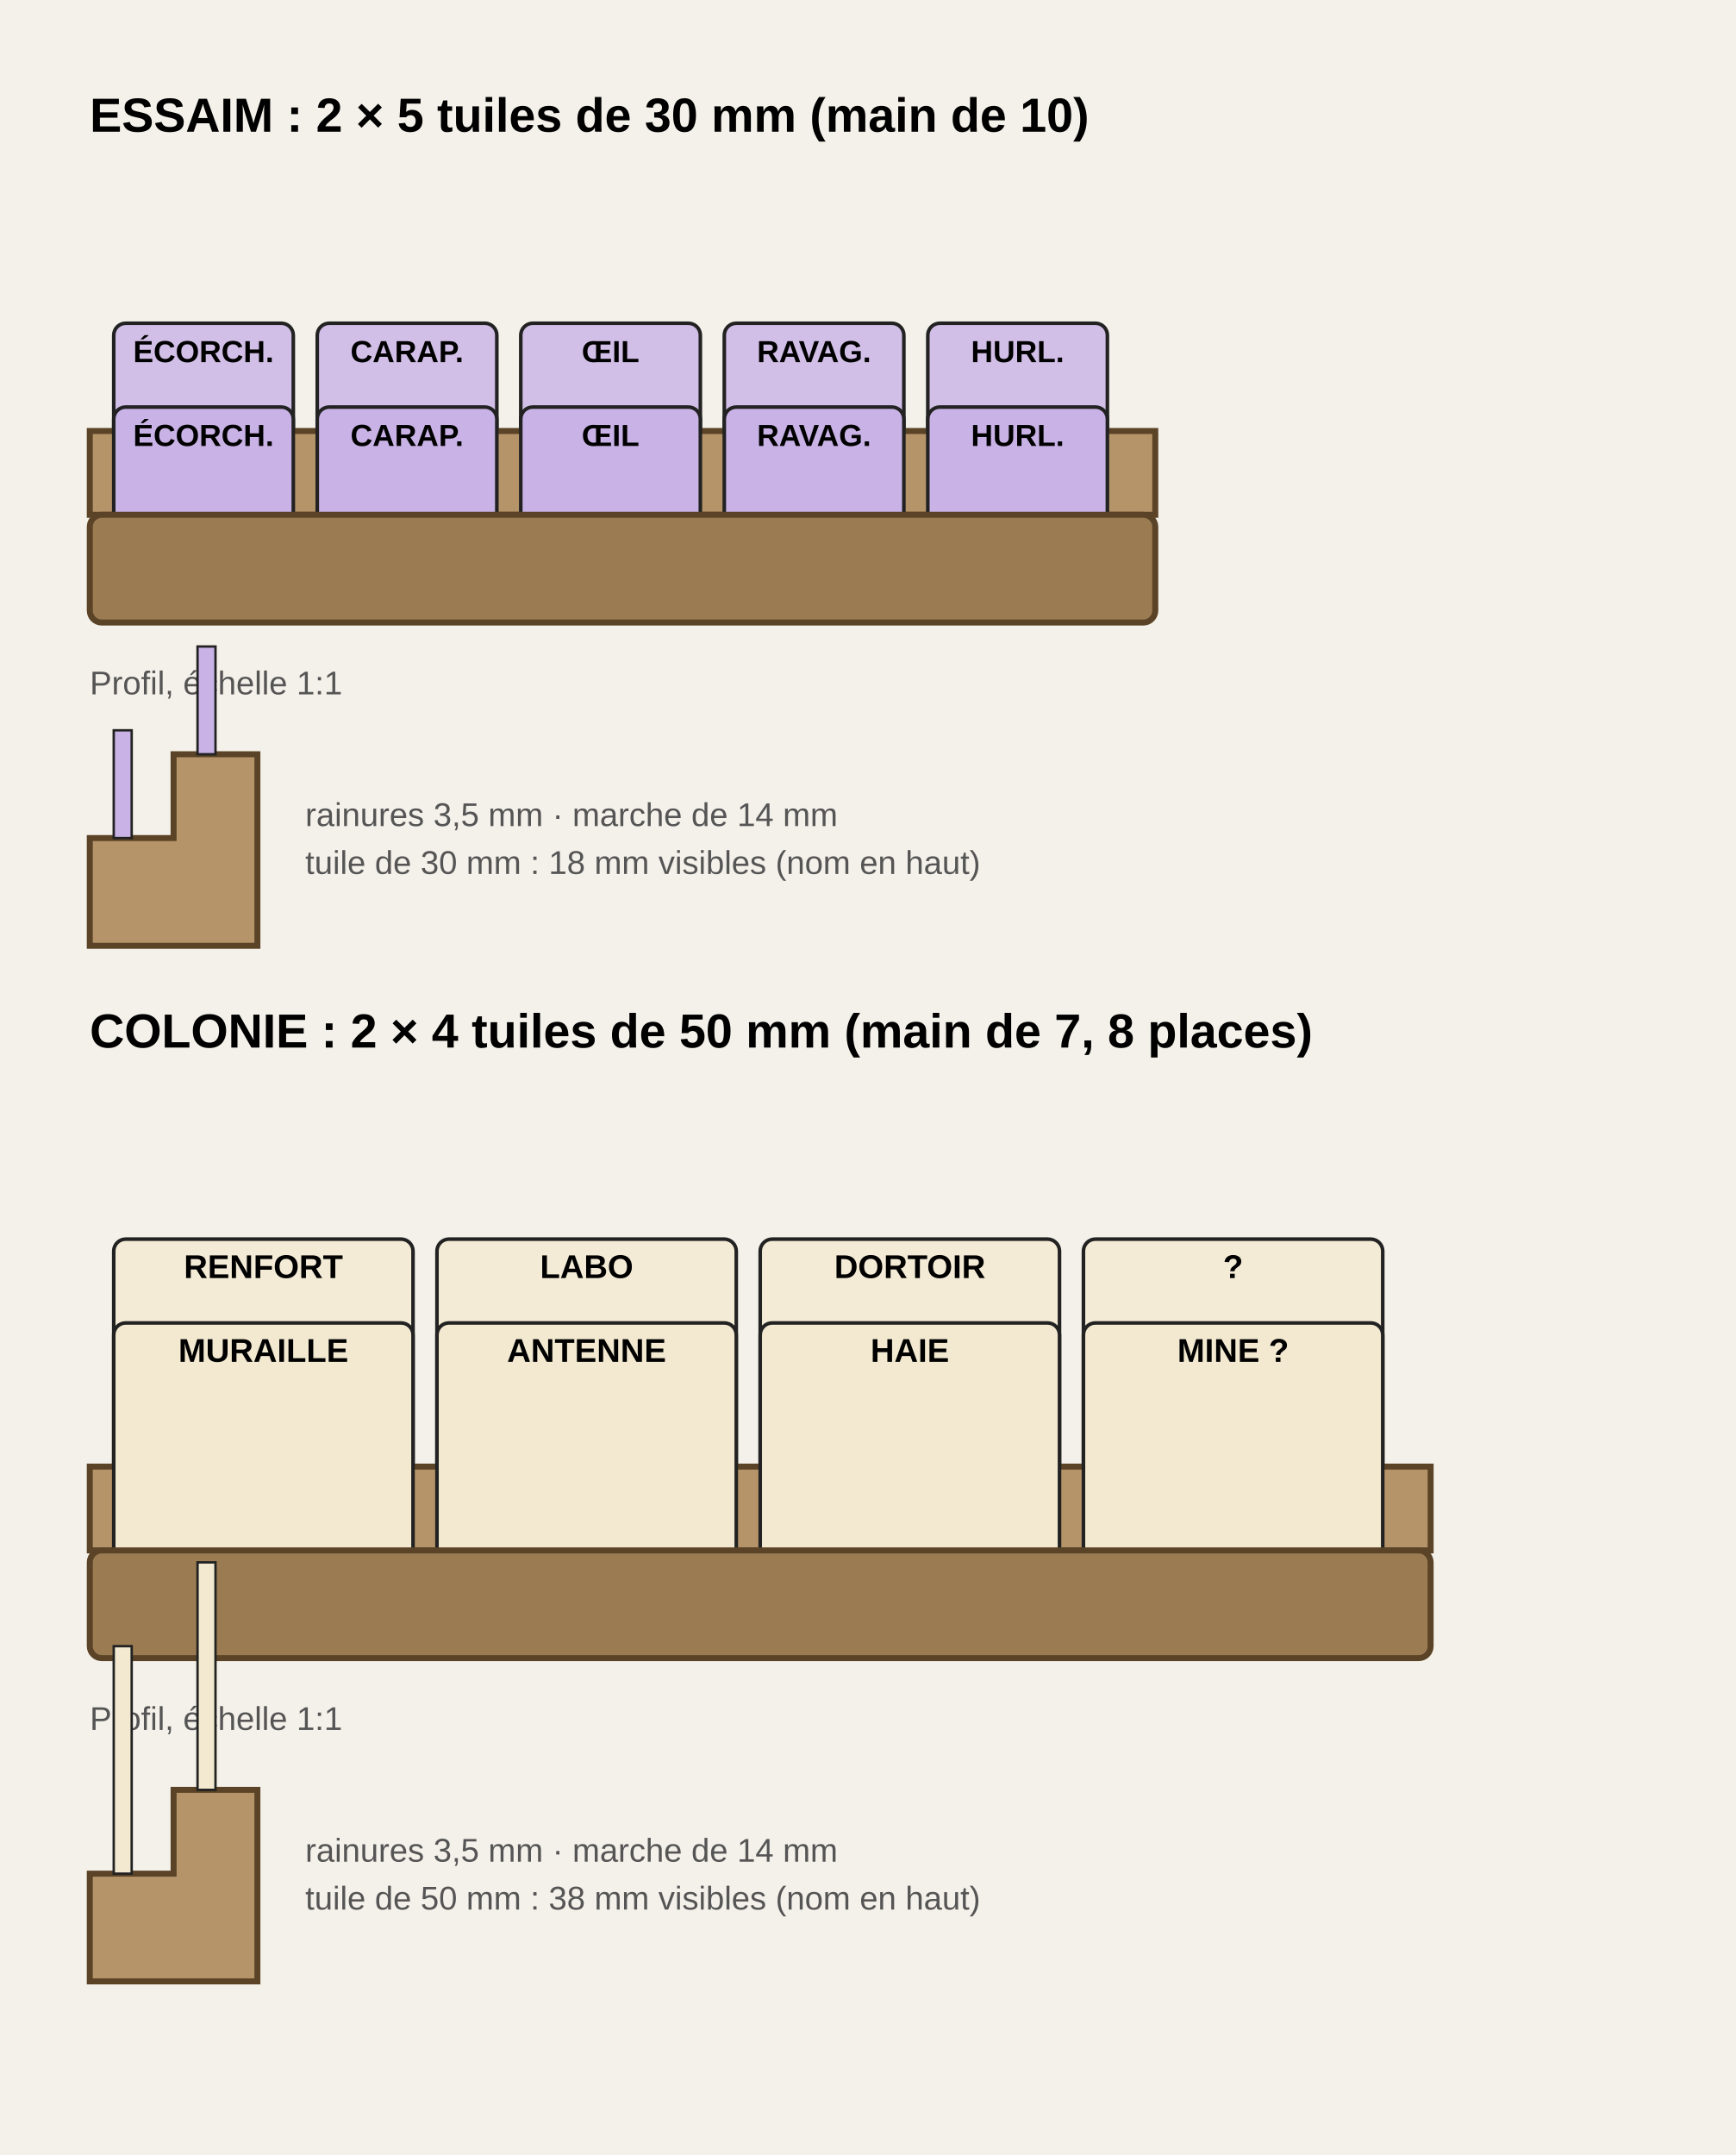
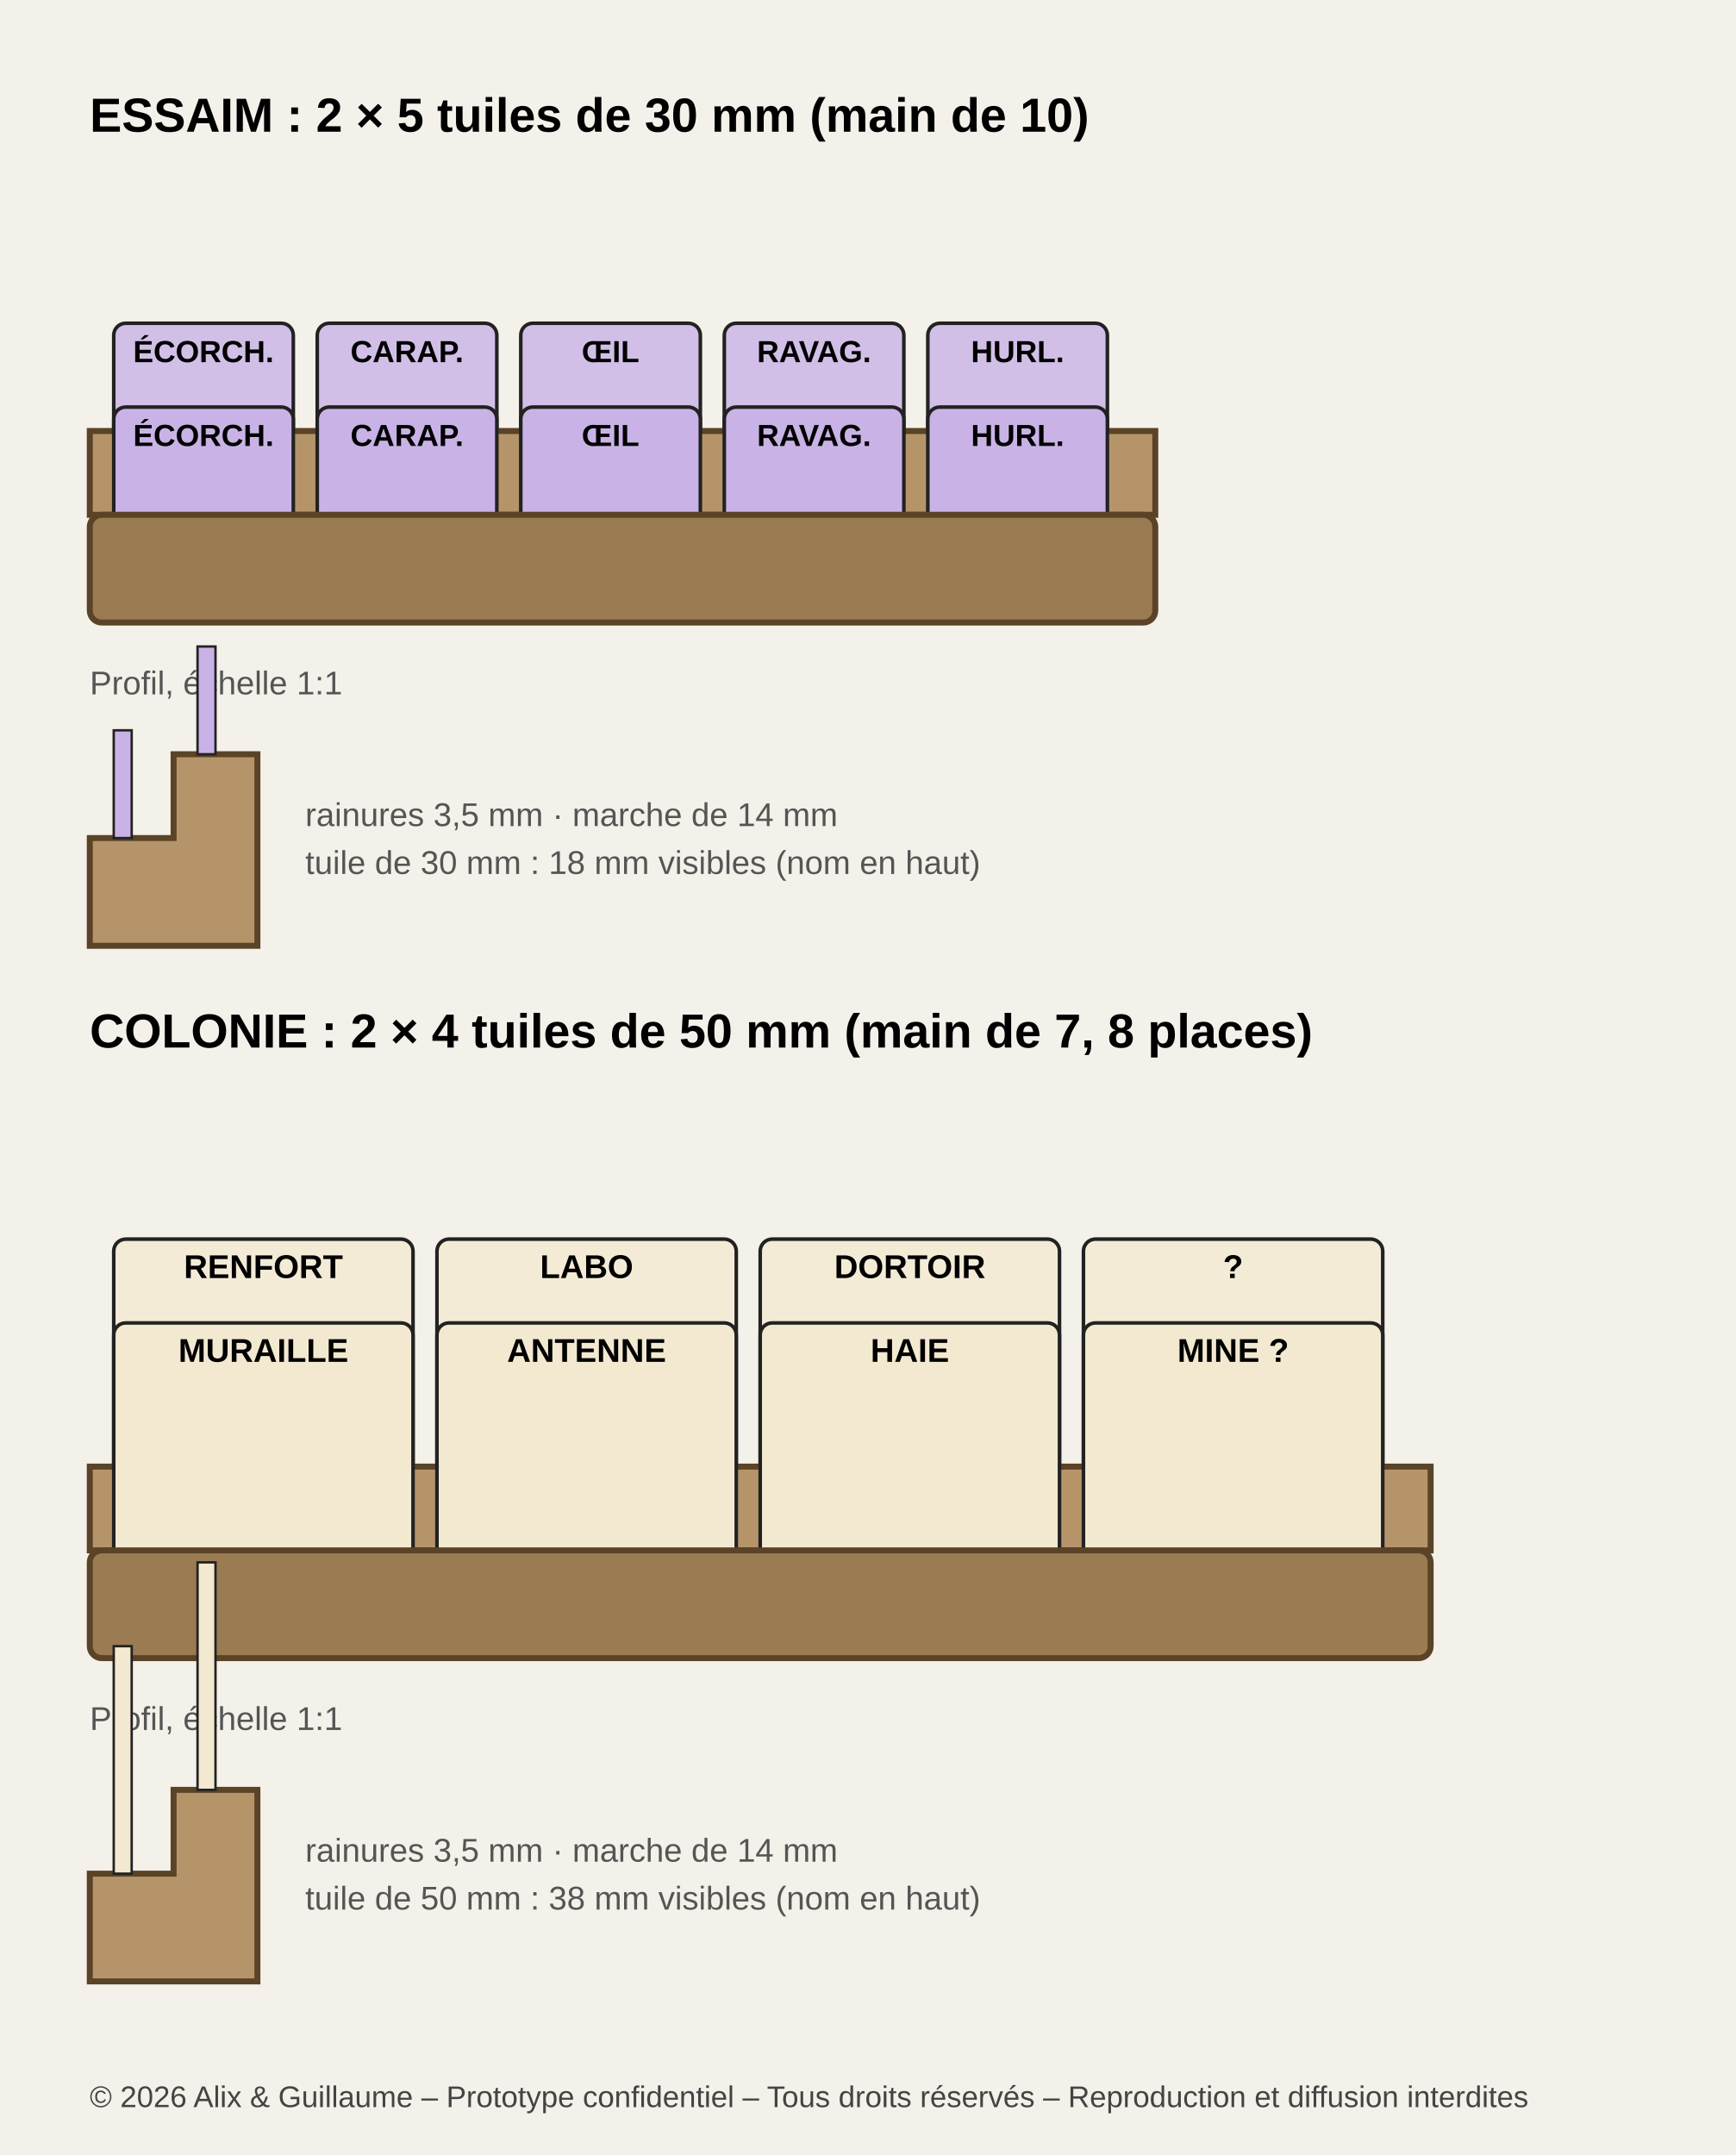
<svg xmlns="http://www.w3.org/2000/svg" width="290mm" height="360mm" viewBox="0 0 290 360" font-family="Arial, sans-serif">
  <rect width="290" height="360" fill="#f4f1ea" />
  <text x="15" y="22" font-size="8" font-weight="700">ESSAIM : 2 × 5 tuiles de 30 mm (main de 10)</text>
  <rect x="19" y="54" width="30" height="30" rx="2" fill="#c9b3e6" fill-opacity="0.8" stroke="#222" stroke-width=".6" />
  <text x="34.0" y="60.5" font-size="5.1" text-anchor="middle" font-weight="700">ÉCORCH.</text>
  <rect x="53" y="54" width="30" height="30" rx="2" fill="#c9b3e6" fill-opacity="0.8" stroke="#222" stroke-width=".6" />
  <text x="68.0" y="60.5" font-size="5.1" text-anchor="middle" font-weight="700">CARAP.</text>
  <rect x="87" y="54" width="30" height="30" rx="2" fill="#c9b3e6" fill-opacity="0.8" stroke="#222" stroke-width=".6" />
  <text x="102.0" y="60.5" font-size="5.1" text-anchor="middle" font-weight="700">ŒIL</text>
  <rect x="121" y="54" width="30" height="30" rx="2" fill="#c9b3e6" fill-opacity="0.8" stroke="#222" stroke-width=".6" />
  <text x="136.0" y="60.5" font-size="5.1" text-anchor="middle" font-weight="700">RAVAG.</text>
  <rect x="155" y="54" width="30" height="30" rx="2" fill="#c9b3e6" fill-opacity="0.8" stroke="#222" stroke-width=".6" />
  <text x="170.0" y="60.5" font-size="5.1" text-anchor="middle" font-weight="700">HURL.</text>
  <rect x="15" y="72" width="178" height="14" fill="#b6946a" stroke="#5a4326" />
  <rect x="19" y="68" width="30" height="30" rx="2" fill="#c9b3e6" fill-opacity="1" stroke="#222" stroke-width=".6" />
  <text x="34.0" y="74.5" font-size="5.1" text-anchor="middle" font-weight="700">ÉCORCH.</text>
  <rect x="53" y="68" width="30" height="30" rx="2" fill="#c9b3e6" fill-opacity="1" stroke="#222" stroke-width=".6" />
  <text x="68.0" y="74.5" font-size="5.1" text-anchor="middle" font-weight="700">CARAP.</text>
  <rect x="87" y="68" width="30" height="30" rx="2" fill="#c9b3e6" fill-opacity="1" stroke="#222" stroke-width=".6" />
  <text x="102.0" y="74.5" font-size="5.1" text-anchor="middle" font-weight="700">ŒIL</text>
  <rect x="121" y="68" width="30" height="30" rx="2" fill="#c9b3e6" fill-opacity="1" stroke="#222" stroke-width=".6" />
  <text x="136.0" y="74.5" font-size="5.1" text-anchor="middle" font-weight="700">RAVAG.</text>
  <rect x="155" y="68" width="30" height="30" rx="2" fill="#c9b3e6" fill-opacity="1" stroke="#222" stroke-width=".6" />
  <text x="170.0" y="74.5" font-size="5.1" text-anchor="middle" font-weight="700">HURL.</text>
  <rect x="15" y="86" width="178" height="18" rx="2" fill="#9a7b52" stroke="#5a4326" />
  <text x="15" y="116" font-size="5.5" fill="#555">Profil, échelle 1:1</text>
  <path d="M15 158 L15 140 L29 140 L29 126 L43 126 L43 158 Z" fill="#b6946a" stroke="#5a4326" />
  <rect x="19" y="122" width="3" height="18" fill="#c9b3e6" stroke="#222" stroke-width=".4" />
  <rect x="33" y="108" width="3" height="18" fill="#c9b3e6" stroke="#222" stroke-width=".4" />
  <text x="51" y="138" font-size="5.5" fill="#555">rainures 3,5 mm · marche de 14 mm</text>
  <text x="51" y="146" font-size="5.5" fill="#555">tuile de 30 mm : 18 mm visibles (nom en haut)</text>
  <text x="15" y="175" font-size="8" font-weight="700">COLONIE : 2 × 4 tuiles de 50 mm (main de 7, 8 places)</text>
  <rect x="19" y="207" width="50" height="50" rx="2" fill="#f2e9d0" fill-opacity="0.8" stroke="#222" stroke-width=".6" />
  <text x="44.0" y="213.5" font-size="5.5" text-anchor="middle" font-weight="700">RENFORT</text>
  <rect x="73" y="207" width="50" height="50" rx="2" fill="#f2e9d0" fill-opacity="0.8" stroke="#222" stroke-width=".6" />
  <text x="98.0" y="213.5" font-size="5.5" text-anchor="middle" font-weight="700">LABO</text>
  <rect x="127" y="207" width="50" height="50" rx="2" fill="#f2e9d0" fill-opacity="0.8" stroke="#222" stroke-width=".6" />
  <text x="152.0" y="213.5" font-size="5.5" text-anchor="middle" font-weight="700">DORTOIR</text>
  <rect x="181" y="207" width="50" height="50" rx="2" fill="#f2e9d0" fill-opacity="0.8" stroke="#222" stroke-width=".6" />
  <text x="206.0" y="213.5" font-size="5.5" text-anchor="middle" font-weight="700">?</text>
  <rect x="15" y="245" width="224" height="14" fill="#b6946a" stroke="#5a4326" />
  <rect x="19" y="221" width="50" height="50" rx="2" fill="#f2e9d0" fill-opacity="1" stroke="#222" stroke-width=".6" />
  <text x="44.0" y="227.5" font-size="5.5" text-anchor="middle" font-weight="700">MURAILLE</text>
  <rect x="73" y="221" width="50" height="50" rx="2" fill="#f2e9d0" fill-opacity="1" stroke="#222" stroke-width=".6" />
  <text x="98.0" y="227.5" font-size="5.5" text-anchor="middle" font-weight="700">ANTENNE</text>
  <rect x="127" y="221" width="50" height="50" rx="2" fill="#f2e9d0" fill-opacity="1" stroke="#222" stroke-width=".6" />
  <text x="152.0" y="227.5" font-size="5.5" text-anchor="middle" font-weight="700">HAIE</text>
  <rect x="181" y="221" width="50" height="50" rx="2" fill="#f2e9d0" fill-opacity="1" stroke="#222" stroke-width=".6" />
  <text x="206.0" y="227.5" font-size="5.5" text-anchor="middle" font-weight="700">MINE ?</text>
  <rect x="15" y="259" width="224" height="18" rx="2" fill="#9a7b52" stroke="#5a4326" />
  <text x="15" y="289" font-size="5.5" fill="#555">Profil, échelle 1:1</text>
  <path d="M15 331 L15 313 L29 313 L29 299 L43 299 L43 331 Z" fill="#b6946a" stroke="#5a4326" />
  <rect x="19" y="275" width="3" height="38" fill="#f2e9d0" stroke="#222" stroke-width=".4" />
  <rect x="33" y="261" width="3" height="38" fill="#f2e9d0" stroke="#222" stroke-width=".4" />
  <text x="51" y="311" font-size="5.5" fill="#555">rainures 3,5 mm · marche de 14 mm</text>
  <text x="51" y="319" font-size="5.5" fill="#555">tuile de 50 mm : 38 mm visibles (nom en haut)</text>
+   <text x="15" y="352" font-size="5" fill="#444">© 2026 Alix &amp; Guillaume – Prototype confidentiel – Tous droits réservés – Reproduction et diffusion interdites</text>
</svg>
